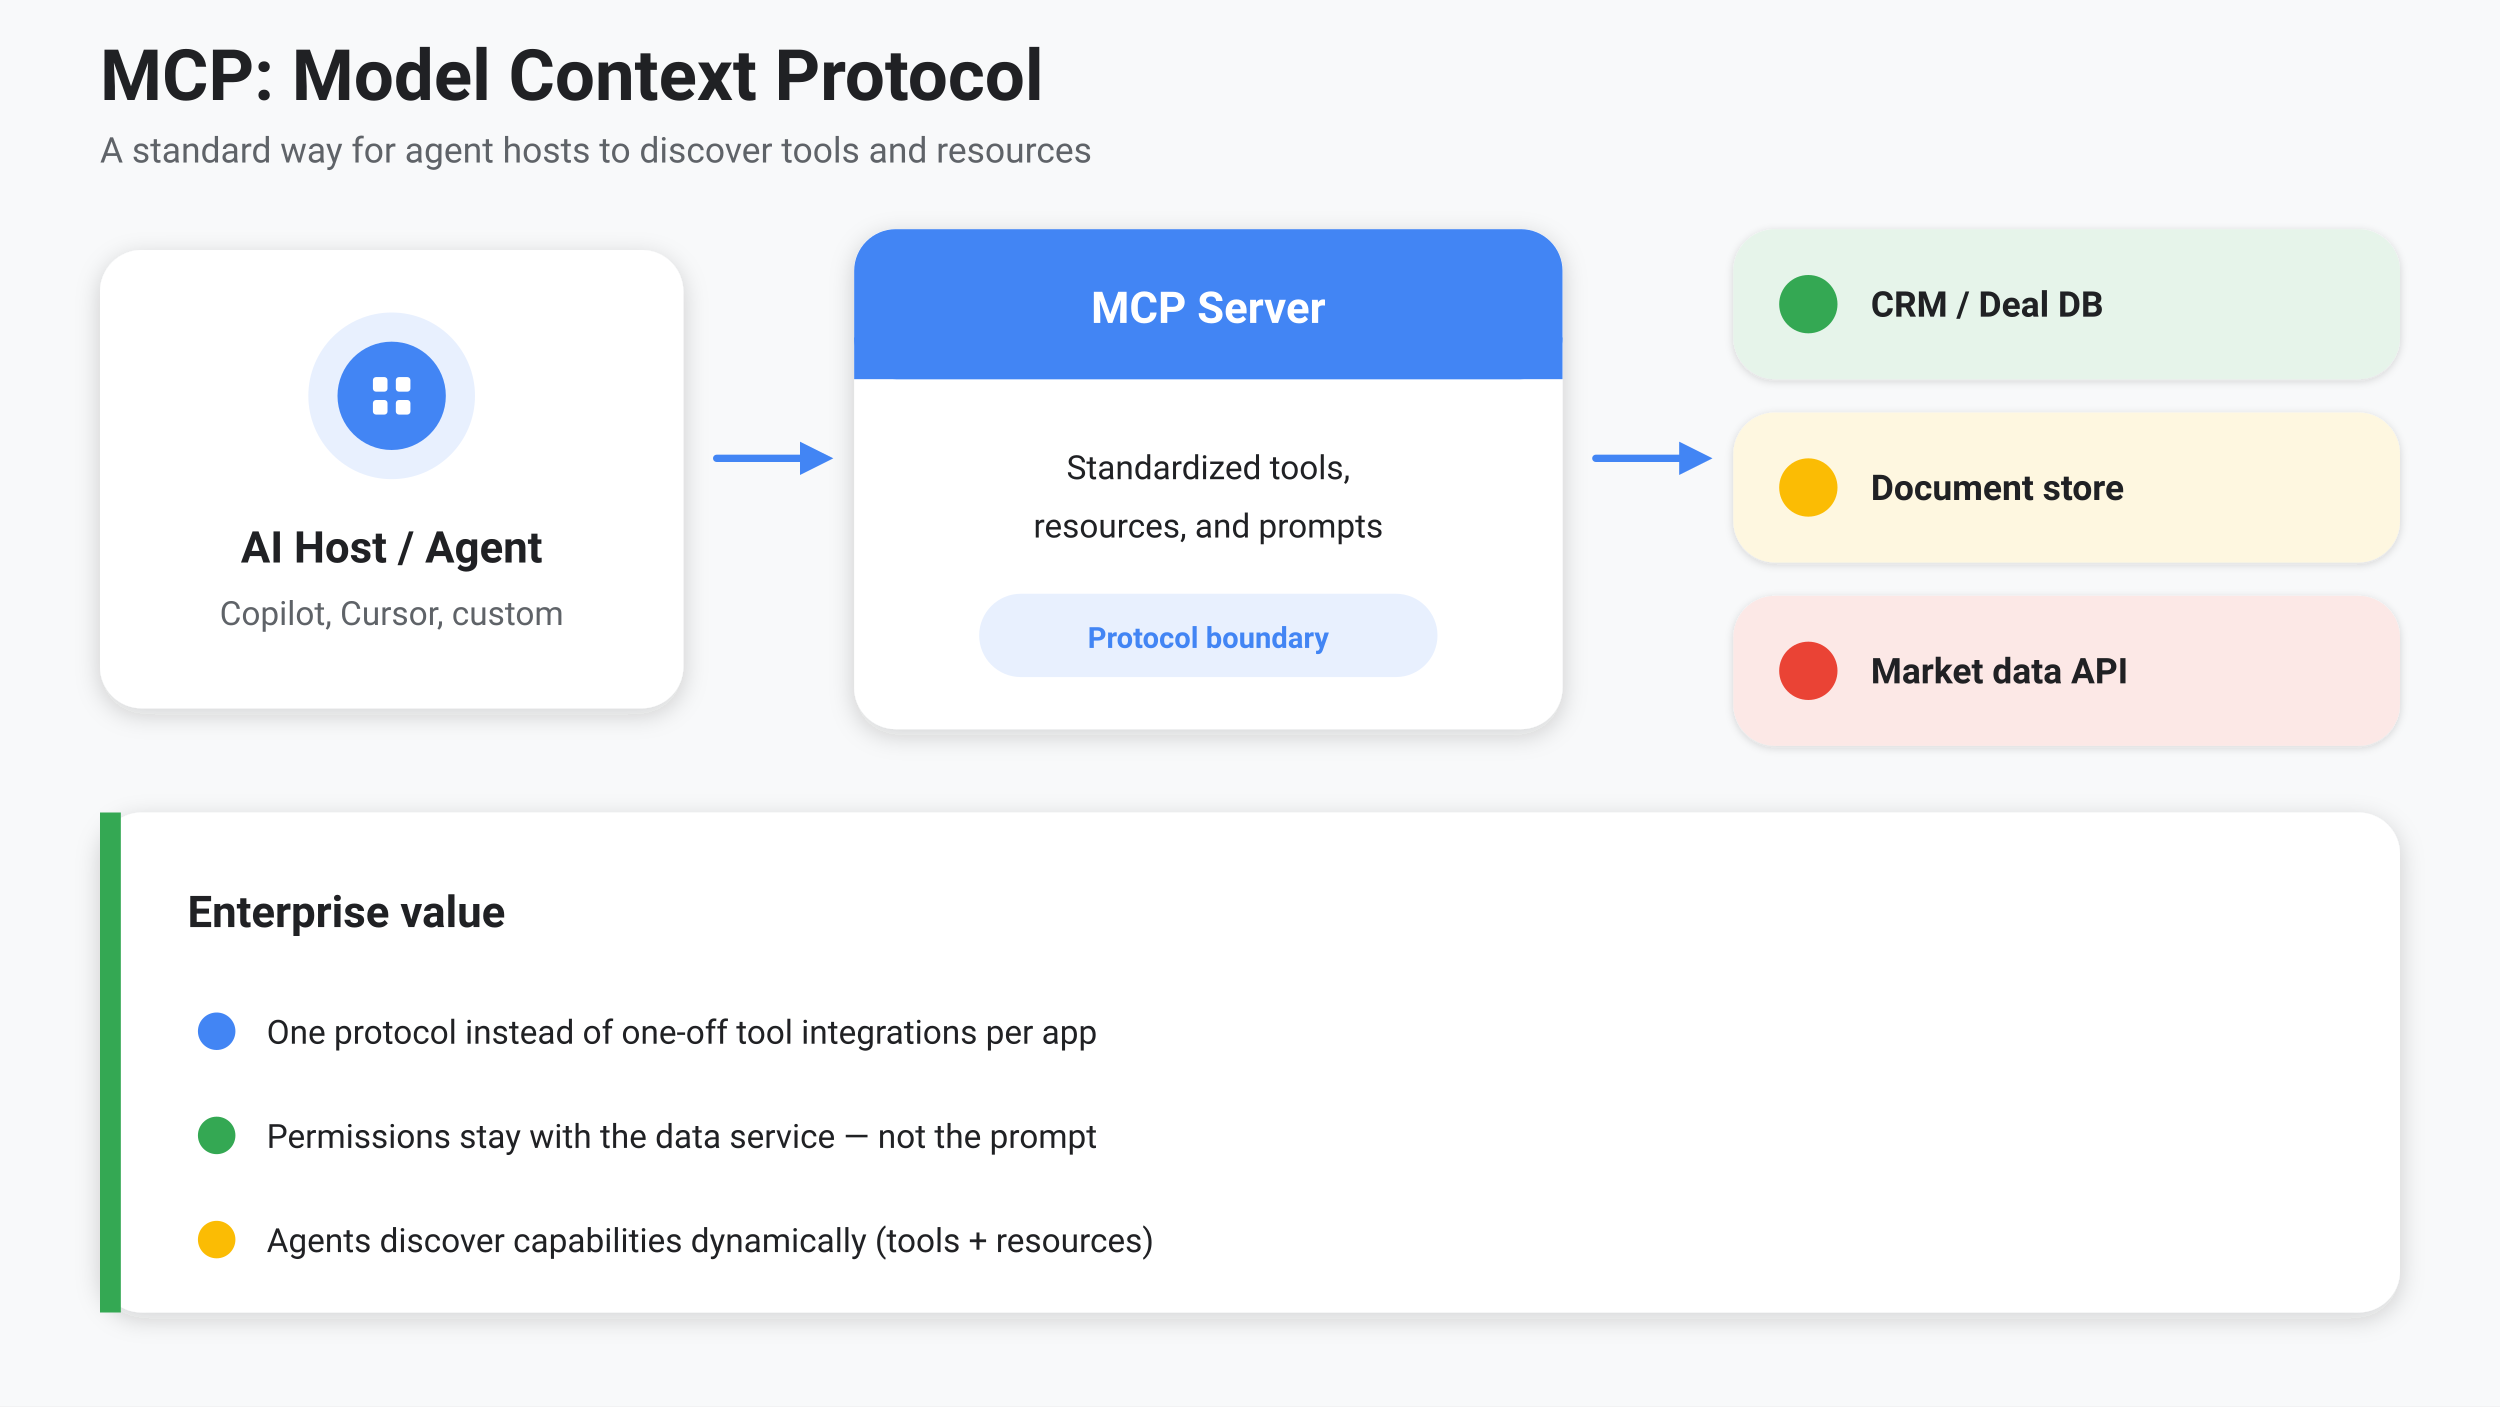
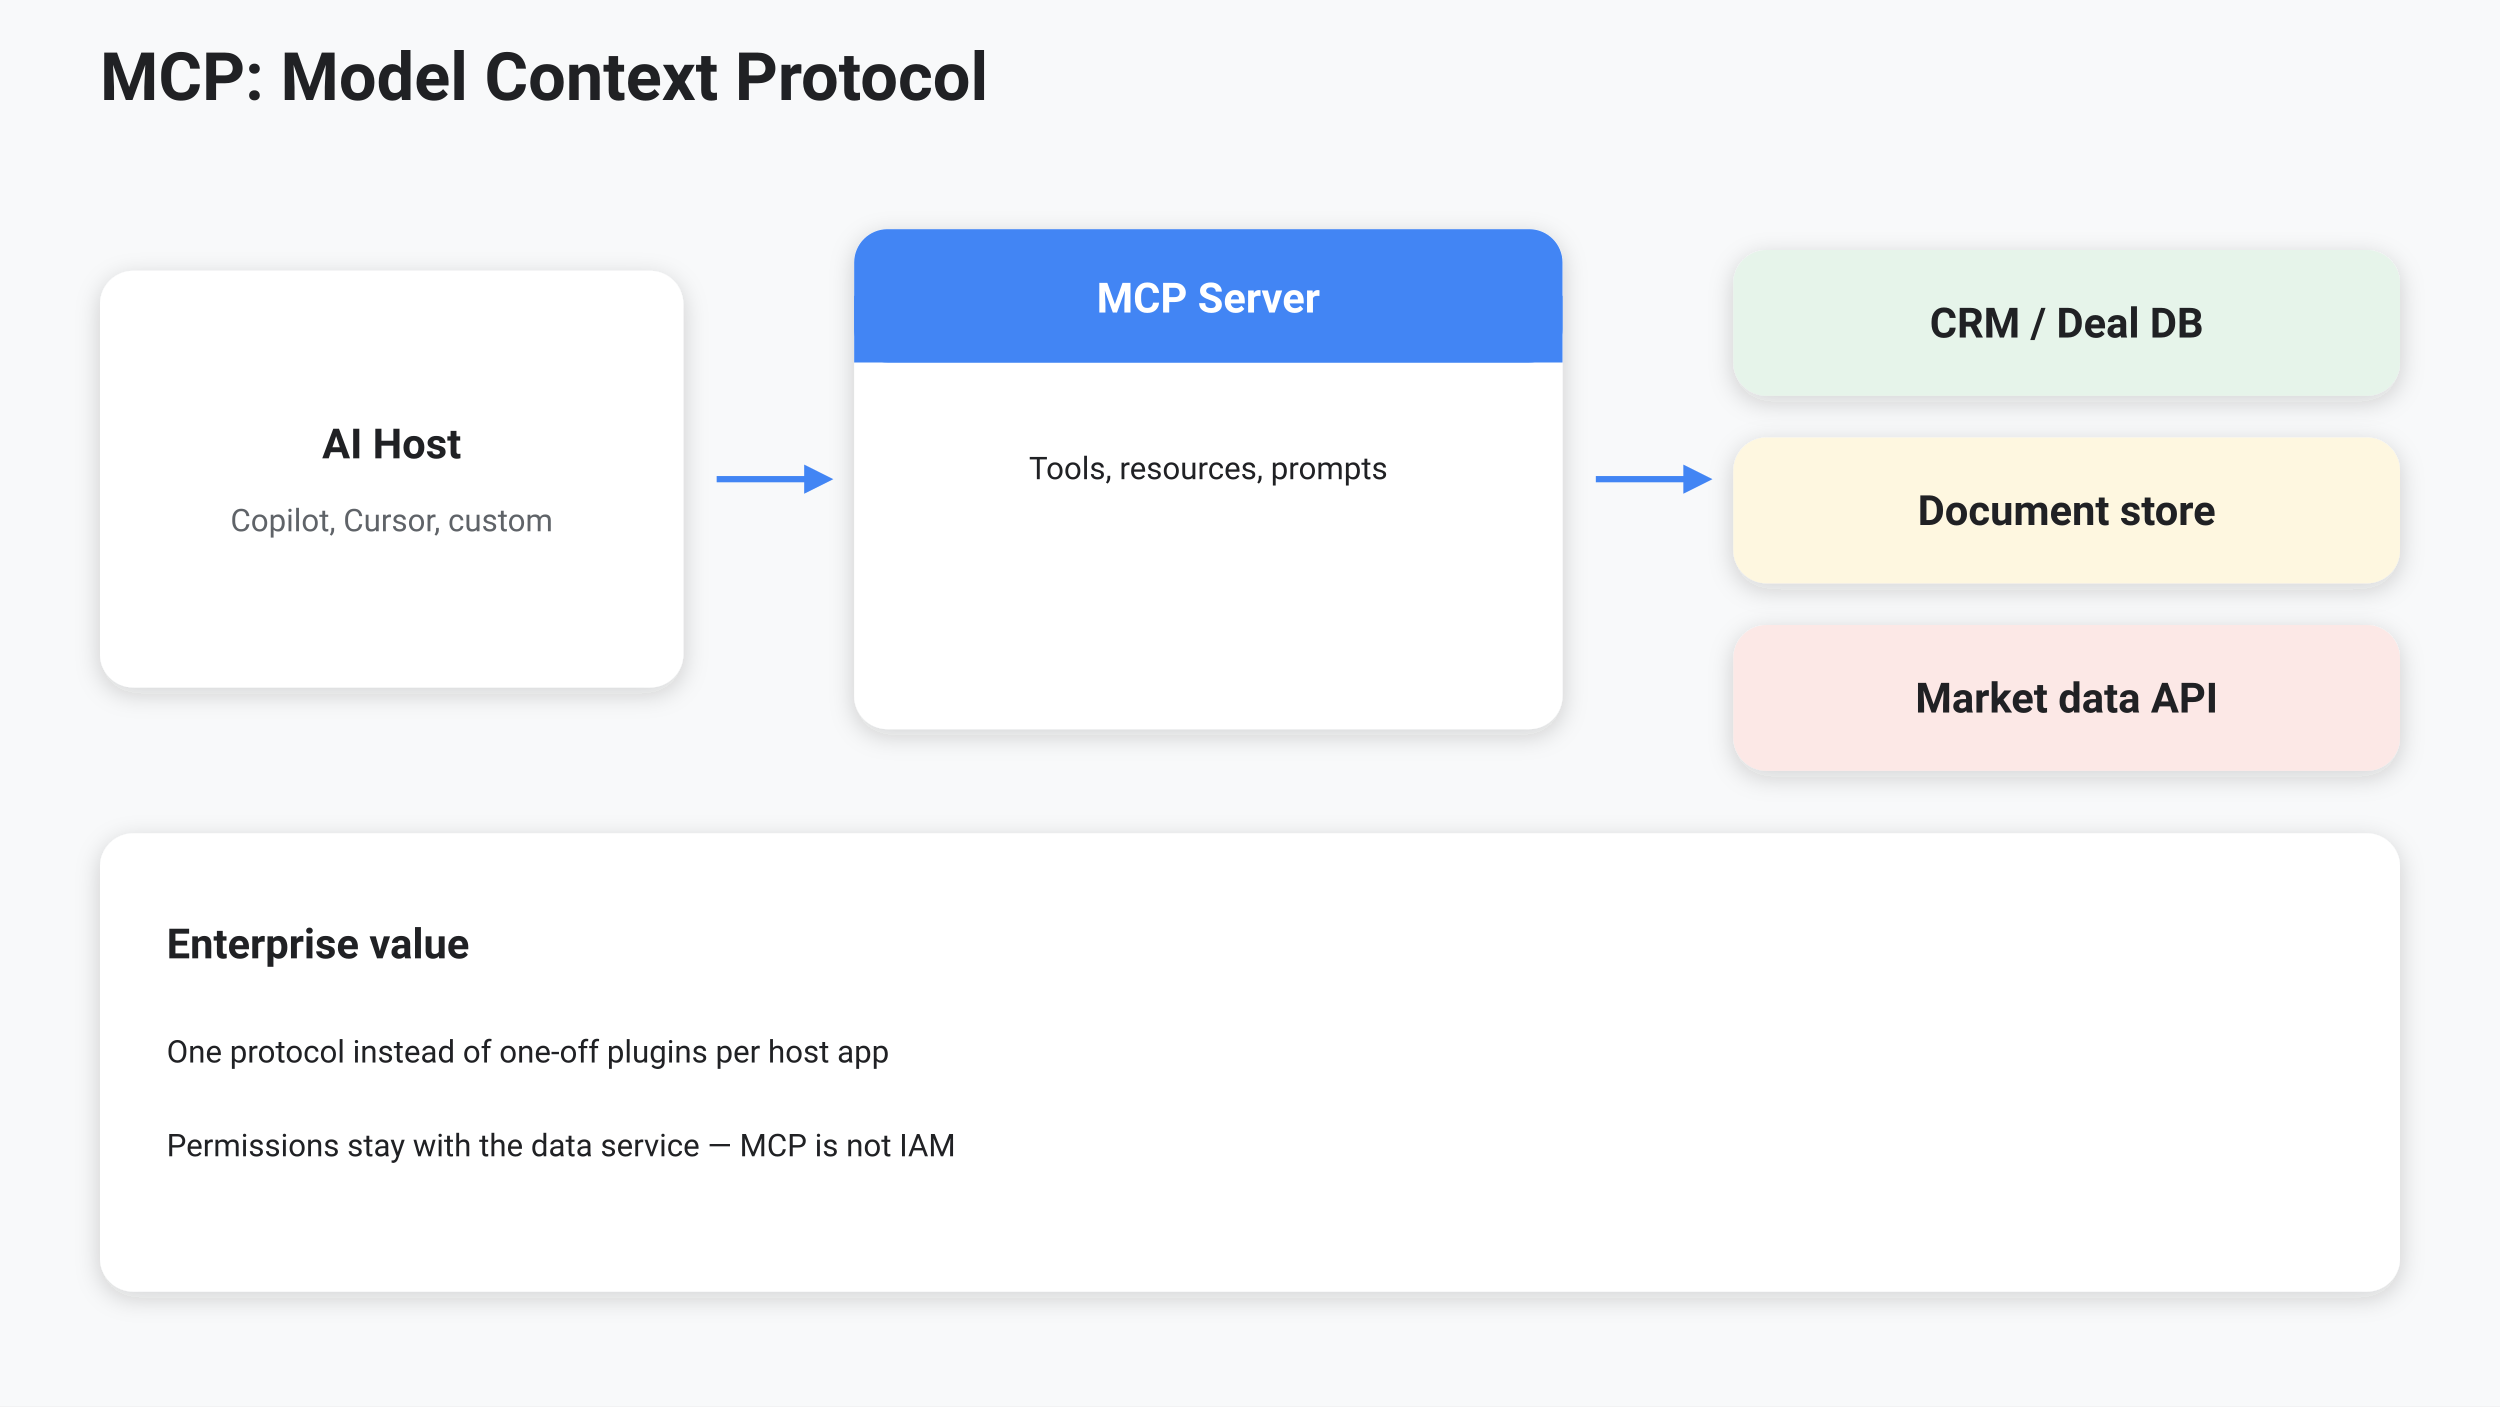
- <svg xmlns="http://www.w3.org/2000/svg" width="1200" height="675" viewBox="0 0 1200 675" role="img">
+ <svg xmlns="http://www.w3.org/2000/svg" width="1200" height="675" viewBox="0 0 1200 675">
  <defs>
-     <filter id="elev1" x="-40%" y="-40%" width="180%" height="180%">
-       <feDropShadow dx="0" dy="1" stdDeviation="2" flood-color="#202124" flood-opacity="0.16" />
-     </filter>
    <filter id="elev2" x="-40%" y="-40%" width="180%" height="180%">
      <feDropShadow dx="0" dy="3" stdDeviation="6" flood-color="#202124" flood-opacity="0.18" />
    </filter>
    <style type="text/css">
-       .title { font-family: Roboto, 'Google Sans', 'Helvetica Neue', Arial, sans-serif; font-size: 34px; font-weight: 700; fill: #202124; }
-       .sub { font-family: Roboto, Arial, sans-serif; font-size: 17px; font-weight: 400; fill: #5F6368; }
-       .h2 { font-family: Roboto, 'Google Sans', Arial, sans-serif; font-size: 21px; font-weight: 700; fill: #202124; }
-       .h3 { font-family: Roboto, Arial, sans-serif; font-size: 17px; font-weight: 700; fill: #202124; }
-       .body { font-family: Roboto, Arial, sans-serif; font-size: 16px; font-weight: 400; fill: #5F6368; }
-       .body-ink { font-family: Roboto, Arial, sans-serif; font-size: 16px; font-weight: 400; fill: #202124; }
-       .label { font-family: Roboto, Arial, sans-serif; font-size: 12px; font-weight: 700; fill: #5F6368; letter-spacing: 1.2px; }
-       .chip { font-family: Roboto, Arial, sans-serif; font-size: 14px; font-weight: 600; }
-       .num { font-family: Roboto, Arial, sans-serif; font-size: 16px; font-weight: 700; fill: #FFFFFF; }
+       .title { font-family: Roboto, Arial, sans-serif; font-size: 32px; font-weight: 700; fill: #202124; }
+       .sub { font-family: Roboto, Arial, sans-serif; font-size: 16px; fill: #5F6368; }
+       .h2 { font-family: Roboto, Arial, sans-serif; font-size: 20px; font-weight: 700; fill: #202124; }
+       .body { font-family: Roboto, Arial, sans-serif; font-size: 15px; fill: #5F6368; }
+       .body-ink { font-family: Roboto, Arial, sans-serif; font-size: 15px; fill: #202124; }
+       .num { font-family: Roboto, Arial, sans-serif; font-size: 16px; font-weight: 700; fill: #FFF; }
      .num-dark { font-family: Roboto, Arial, sans-serif; font-size: 16px; font-weight: 700; fill: #202124; }
-       .on-dark { fill: #FFFFFF; }
+       .on-dark { fill: #FFF; }
    </style>
  </defs>
  <rect width="1200" height="675" fill="#F8F9FA" />
  <text x="48" y="48" class="title">MCP: Model Context Protocol</text>
-   <text x="48" y="78" class="sub">A standard way for agent hosts to discover tools and resources</text>
-   <rect x="48" y="120" width="280" height="220" rx="20" fill="#FFFFFF" filter="url(#elev2)" />
-   <circle cx="188" cy="190" r="40" fill="#E8F0FE" />
-   <circle cx="188" cy="190" r="26" fill="#4285F4" />
-   <g transform="translate(178,180)">
-     <rect x="1" y="1" width="7" height="7" rx="1.5" fill="#fff" />
-     <rect x="12" y="1" width="7" height="7" rx="1.5" fill="#fff" />
-     <rect x="1" y="12" width="7" height="7" rx="1.5" fill="#fff" />
-     <rect x="12" y="12" width="7" height="7" rx="1.5" fill="#fff" />
-   </g>
-   <text x="188" y="270" text-anchor="middle" class="h2">AI Host / Agent</text>
-   <text x="188" y="300" text-anchor="middle" class="body">Copilot, Cursor, custom</text>
-   <line x1="344" y1="220" x2="388" y2="220" stroke="#4285F4" stroke-width="3.5" stroke-linecap="round" />
-   <polygon points="400,220 384,212 384,228" fill="#4285F4" />
-   <rect x="410" y="110" width="340" height="240" rx="20" fill="#FFFFFF" filter="url(#elev2)" />
-   <rect x="410" y="110" width="340" height="72" rx="20" fill="#4285F4" />
-   <rect x="410" y="162" width="340" height="20" fill="#4285F4" />
-   <text x="580" y="155" text-anchor="middle" class="h2 on-dark">MCP Server</text>
-   <text x="580" y="230" text-anchor="middle" class="body-ink" font-size="17">Standardized tools,</text>
-   <text x="580" y="258" text-anchor="middle" class="body-ink" font-size="17">resources, and prompts</text>
-   <rect x="470" y="285" width="220" height="40" rx="20" fill="#E8F0FE" />
-   <text x="580" y="311" text-anchor="middle" class="chip" fill="#4285F4">Protocol boundary</text>
-   <line x1="766" y1="220" x2="810" y2="220" stroke="#4285F4" stroke-width="3.5" stroke-linecap="round" />
-   <polygon points="822,220 806,212 806,228" fill="#4285F4" />
-   <rect x="832" y="110" width="320" height="72" rx="20" fill="#E6F4EA" filter="url(#elev1)" />
-   <circle cx="868" cy="146" r="14" fill="#34A853" />
-   <text x="898" y="152" class="h3">CRM / Deal DB</text>
-   <rect x="832" y="198" width="320" height="72" rx="20" fill="#FEF7E0" filter="url(#elev1)" />
-   <circle cx="868" cy="234" r="14" fill="#FBBC04" />
-   <text x="898" y="240" class="h3">Document store</text>
-   <rect x="832" y="286" width="320" height="72" rx="20" fill="#FCE8E6" filter="url(#elev1)" />
-   <circle cx="868" cy="322" r="14" fill="#EA4335" />
-   <text x="898" y="328" class="h3">Market data API</text>
-   <rect x="48" y="390" width="1104" height="240" rx="20" fill="#FFFFFF" filter="url(#elev2)" />
-   <rect x="48" y="390" width="10" height="240" fill="#34A853" />
-   <text x="90" y="445" class="h2">Enterprise value</text>
-   <circle cx="104" cy="495" r="9" fill="#4285F4" />
-   <text x="128" y="501" class="body-ink" font-size="17">One protocol instead of one-off tool integrations per app</text>
-   <circle cx="104" cy="545" r="9" fill="#34A853" />
-   <text x="128" y="551" class="body-ink" font-size="17">Permissions stay with the data service — not the prompt</text>
-   <circle cx="104" cy="595" r="9" fill="#FBBC04" />
-   <text x="128" y="601" class="body-ink" font-size="17">Agents discover capabilities dynamically (tools + resources)</text>
+   <rect x="48" y="130" width="280" height="200" rx="16" fill="#FFFFFF" filter="url(#elev2)" />
+   <text x="188" y="220" text-anchor="middle" class="h2">AI Host</text>
+   <text x="188" y="255" text-anchor="middle" class="body">Copilot, Cursor, custom</text>
+   <line x1="344" y1="230" x2="388" y2="230" stroke="#4285F4" stroke-width="3" />
+   <polygon points="400,230 386,223 386,237" fill="#4285F4" />
+   <rect x="410" y="110" width="340" height="240" rx="16" fill="#FFFFFF" filter="url(#elev2)" />
+   <rect x="410" y="110" width="340" height="64" rx="16" fill="#4285F4" />
+   <rect x="410" y="142" width="340" height="32" fill="#4285F4" />
+   <text x="580" y="150" text-anchor="middle" class="h2 on-dark">MCP Server</text>
+   <text x="580" y="230" text-anchor="middle" class="body-ink">Tools, resources, prompts</text>
+   <line x1="766" y1="230" x2="810" y2="230" stroke="#4285F4" stroke-width="3" />
+   <polygon points="822,230 808,223 808,237" fill="#4285F4" />
+   <rect x="832" y="120" width="320" height="70" rx="16" fill="#E6F4EA" filter="url(#elev2)" />
+   <text x="992" y="162" text-anchor="middle" class="h2">CRM / Deal DB</text>
+   <rect x="832" y="210" width="320" height="70" rx="16" fill="#FEF7E0" filter="url(#elev2)" />
+   <text x="992" y="252" text-anchor="middle" class="h2">Document store</text>
+   <rect x="832" y="300" width="320" height="70" rx="16" fill="#FCE8E6" filter="url(#elev2)" />
+   <text x="992" y="342" text-anchor="middle" class="h2">Market data API</text>
+   <rect x="48" y="400" width="1104" height="220" rx="16" fill="#FFFFFF" filter="url(#elev2)" />
+   <text x="80" y="460" class="h2">Enterprise value</text>
+   <text x="80" y="510" class="body-ink">One protocol instead of one-off plugins per host app</text>
+   <text x="80" y="555" class="body-ink">Permissions stay with the data service — MCP is not IAM</text>
</svg>
